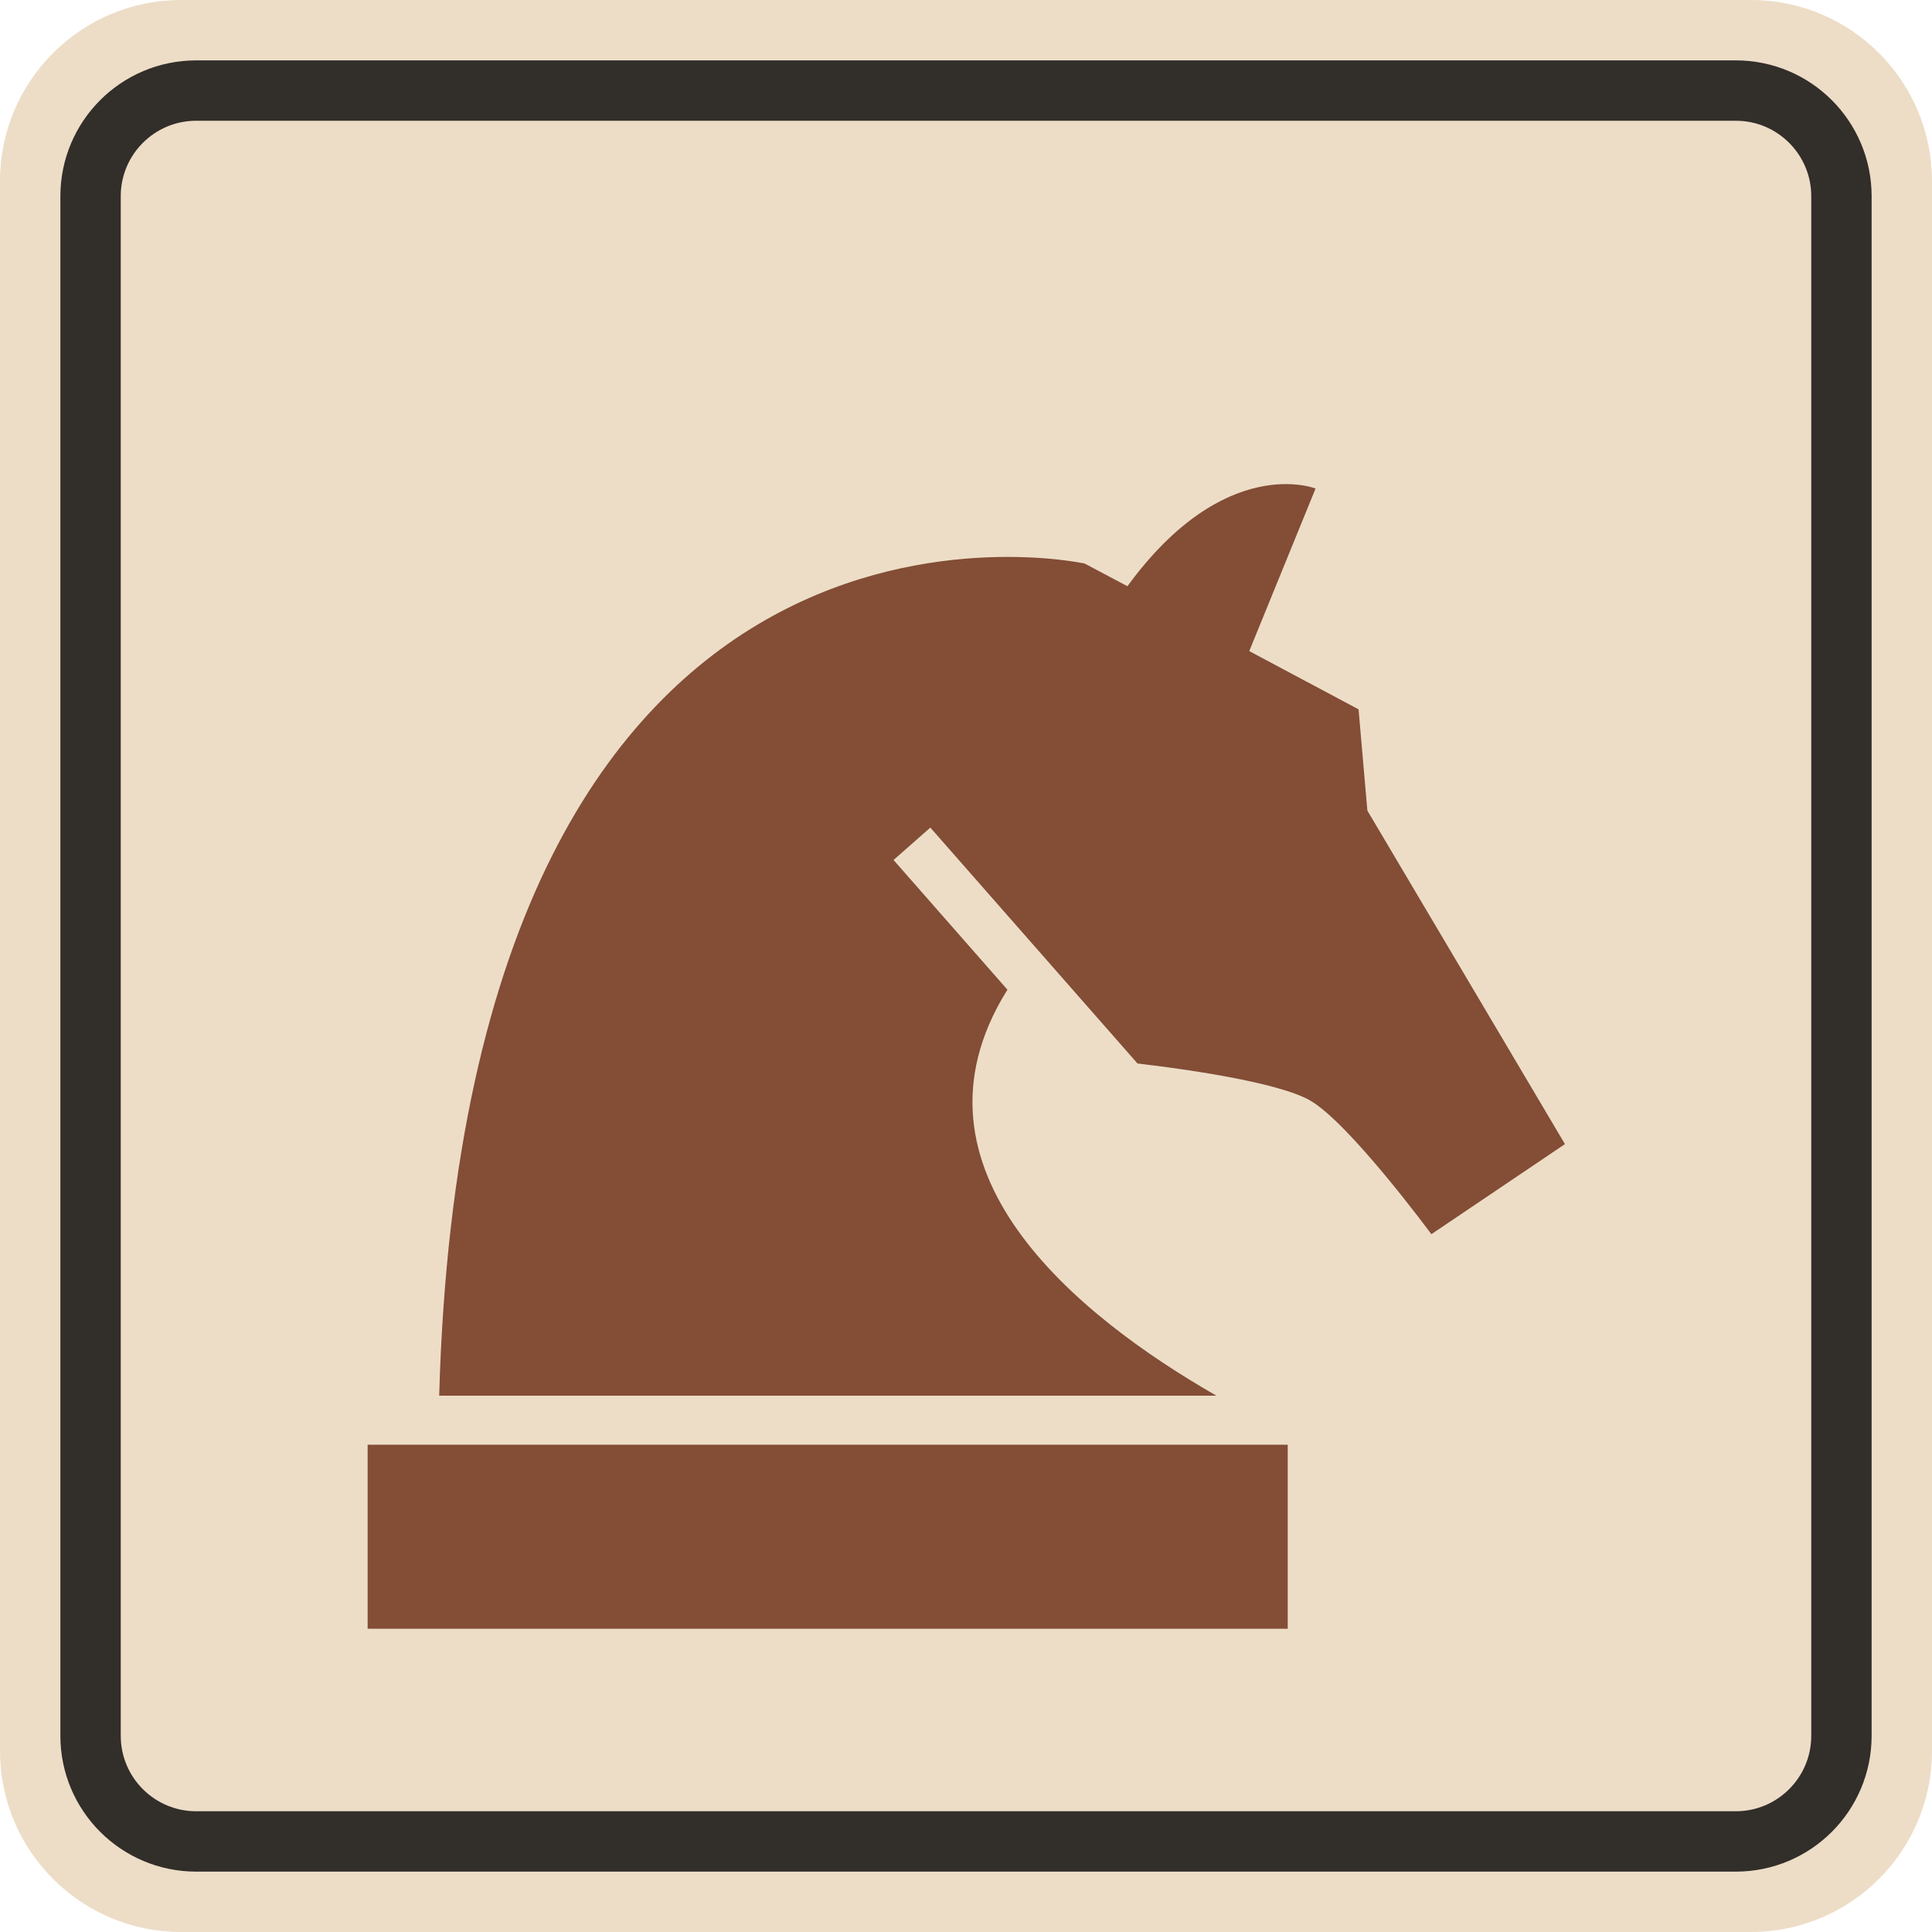
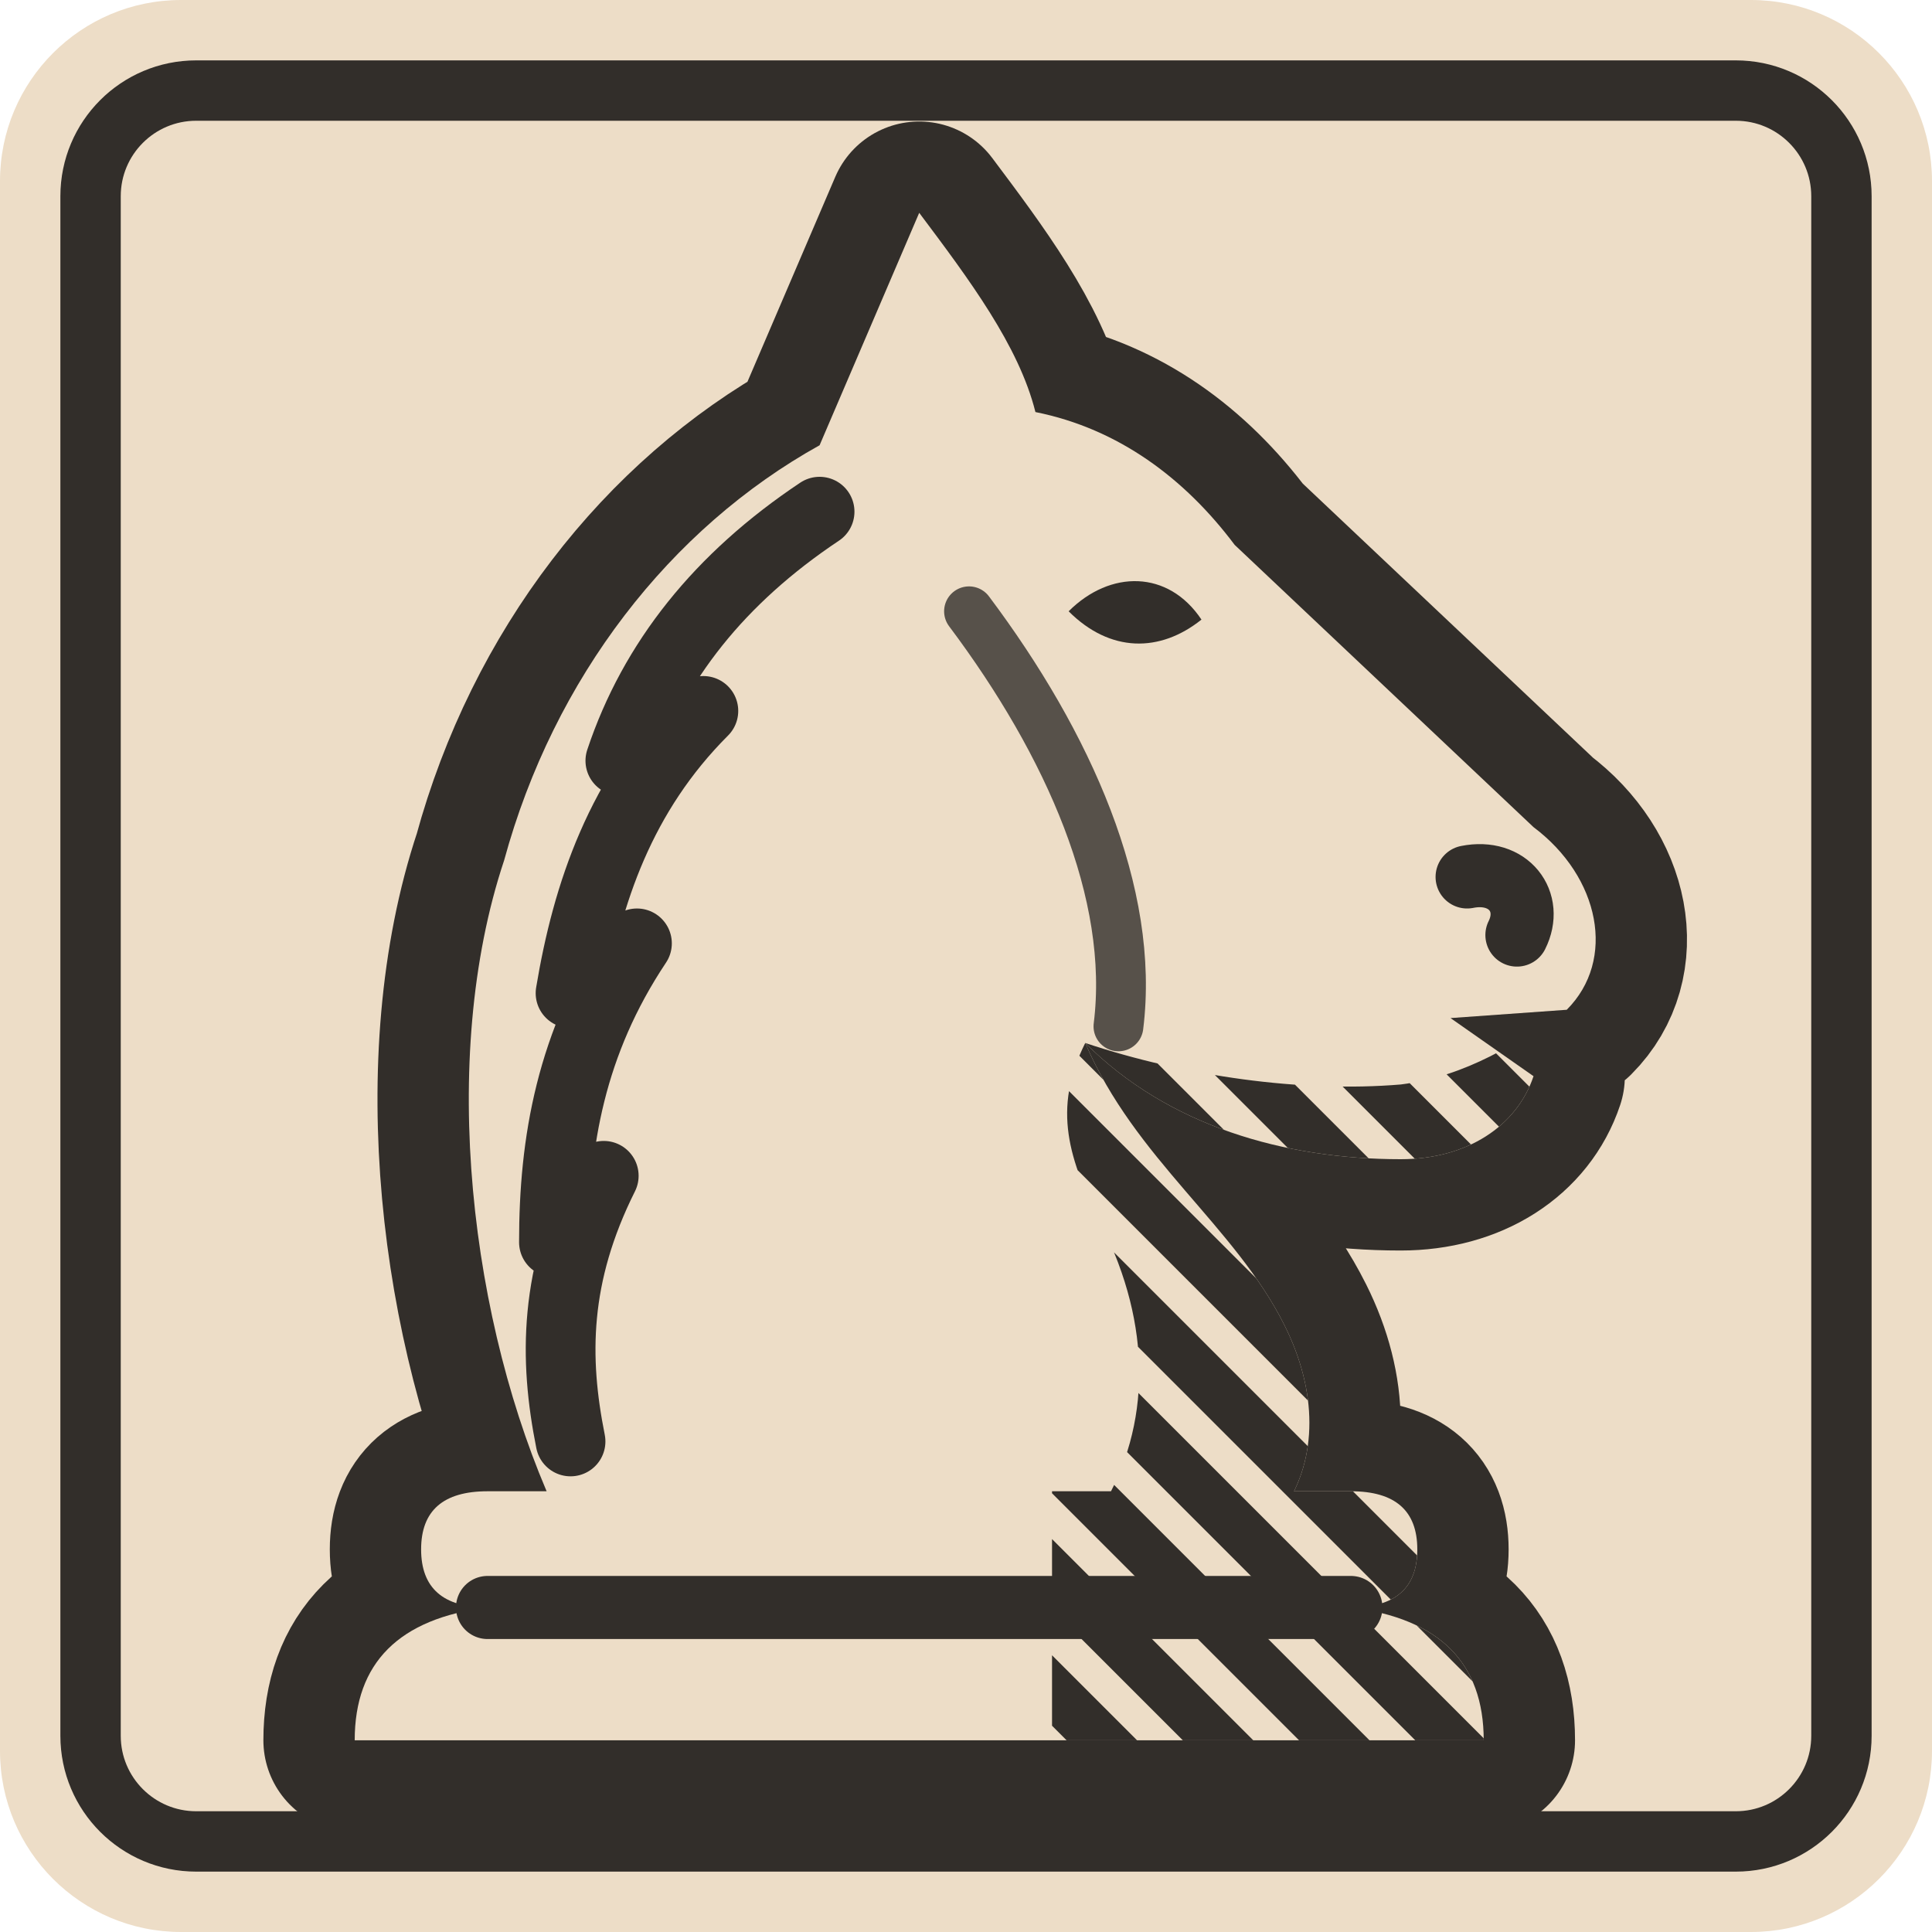
<svg xmlns="http://www.w3.org/2000/svg" viewBox="0 0 64 64" role="img" aria-label="騎士巡遊 Knight’s Tour">
+   <defs>
+     <clipPath id="c20">
+       <path d="M25 81 C20 70 18 54 22 42 C25 31 32 22 41 17 L47 3 C50 7 53 11 54 15 C59 16 63 19 66 23 L84 40 C88 43 89 48 86 51 L79 51.5 L84 55 C83 58 80 60 76 60 C69 60 62 58 57 53 C60 60 66 64 69 70 C71 74 71 78 69 81 Z M21 80 H73 Q77 80 77 83.5 Q77 87 73 87 H21 Q17 87 17 83.5 Q17 80 21 80 Z M13 95 Q13 88 21 87 H73 Q81 88 81 95 Z" />
+     </clipPath>
+     <clipPath id="c21">
+       <path d="M57 53 C60 60 66 64 69 70 C71 74 71 78 69 81 L58 81 C61 76 61 70 58 64 C56 60 55 57 57 53 Z M86 51 L79 51.5 L84 55 C83 58 80 60 76 60 C69 60 62 58 57 53 C63 55 70 56 76 55.5 C80 55 83 53 86 51 Z M55 80 H90 V96 H55 Z" />
+     </clipPath>
+   </defs>
  <rect width="64" height="64" rx="6" fill="#edddc7" />
  <rect x="3" y="3" width="58" height="58" rx="3.5" fill="none" stroke="#322e2a" stroke-width="2" />
-   <path fill="#834d36" transform="translate(6 5.5) scale(0.1016)" d="M60.81 476.91h300v-60h-300v60zm233.79-347.3l13.94 7.39c31.88-43.62 61.34-31.85 61.34-31.85l-21.62 53 35.64 19 2.87 33 64.42 108.75-43.55 29.37s-26.82-36.39-39.65-43.66c-10.66-6-41.22-10.25-56.17-12l-67.54-76.91-12 10.56 37.15 42.31c-.13.18-.25.37-.38.57-35.78 58.17 23 105.69 68.49 131.78H84.14C93 85 294.6 129.61 294.6 129.61z" />
+   <g transform="translate(4.6 5.4) scale(0.55)">
+     <path d="M25 81 C20 70 18 54 22 42 C25 31 32 22 41 17 L47 3 C50 7 53 11 54 15 C59 16 63 19 66 23 L84 40 C88 43 89 48 86 51 L79 51.5 L84 55 C83 58 80 60 76 60 C69 60 62 58 57 53 C60 60 66 64 69 70 C71 74 71 78 69 81 Z M21 80 H73 Q77 80 77 83.5 Q77 87 73 87 H21 Q17 87 17 83.5 Q17 80 21 80 Z M13 95 Q13 88 21 87 H73 Q81 88 81 95 Z" fill="none" stroke="#322e2a" stroke-width="11" stroke-linecap="round" stroke-linejoin="round" />
+     <path d="M25 81 C20 70 18 54 22 42 C25 31 32 22 41 17 L47 3 C50 7 53 11 54 15 C59 16 63 19 66 23 L84 40 C88 43 89 48 86 51 L79 51.5 L84 55 C83 58 80 60 76 60 C69 60 62 58 57 53 C60 60 66 64 69 70 C71 74 71 78 69 81 Z M21 80 H73 Q77 80 77 83.5 Q77 87 73 87 H21 Q17 87 17 83.5 Q17 80 21 80 Z M13 95 Q13 88 21 87 H73 Q81 88 81 95 Z" fill="#edddc7" stroke-linecap="round" stroke-linejoin="round" />
+     <g clip-path="url(#c21)">
+       <g clip-path="url(#c20)">
+         <path d="M-100 0L0 100M-93 0L7 100M-86 0L14 100M-79 0L21 100M-72 0L28 100M-65 0L35 100M-58 0L42 100M-51 0L49 100M-44 0L56 100M-37 0L63 100M-30 0L70 100M-23 0L77 100M-16 0L84 100M-9 0L91 100M-2 0L98 100M5 0L105 100M12 0L112 100M19 0L119 100M26 0L126 100M33 0L133 100M40 0L140 100M47 0L147 100M54 0L154 100M61 0L161 100M68 0L168 100M75 0L175 100M82 0L182 100M89 0L189 100M96 0L196 100" fill="none" stroke="#322e2a" stroke-width="3" stroke-linecap="round" stroke-linejoin="round" />
+       </g>
+     </g>
+     <path d="M41 21 C35 25 31 30 29 36 M34 33 C29 38 27 44 26 50 M30 47 C26 53 25 59 25 65 M28 61 C25 67 25 72 26 77" fill="none" stroke="#322e2a" stroke-width="4.2" stroke-linecap="round" stroke-linejoin="round" />
+     <path d="M50 27 C56 35 60 44 59 52" fill="none" stroke="#322e2a" stroke-width="3" opacity="0.8" stroke-linecap="round" stroke-linejoin="round" />
+     <path d="M56 27 C58.5 24.5 62 24.5 64 27.5 C61.5 29.5 58.5 29.5 56 27 Z" fill="#322e2a" stroke-linecap="round" stroke-linejoin="round" />
+     <path d="M80 43 C82.5 42.5 84 44.5 83 46.5" fill="none" stroke="#322e2a" stroke-width="3.8" stroke-linecap="round" stroke-linejoin="round" />
+     <path d="M21 87 H73" fill="none" stroke="#322e2a" stroke-width="3.8" stroke-linecap="round" stroke-linejoin="round" />
+   </g>
</svg>
